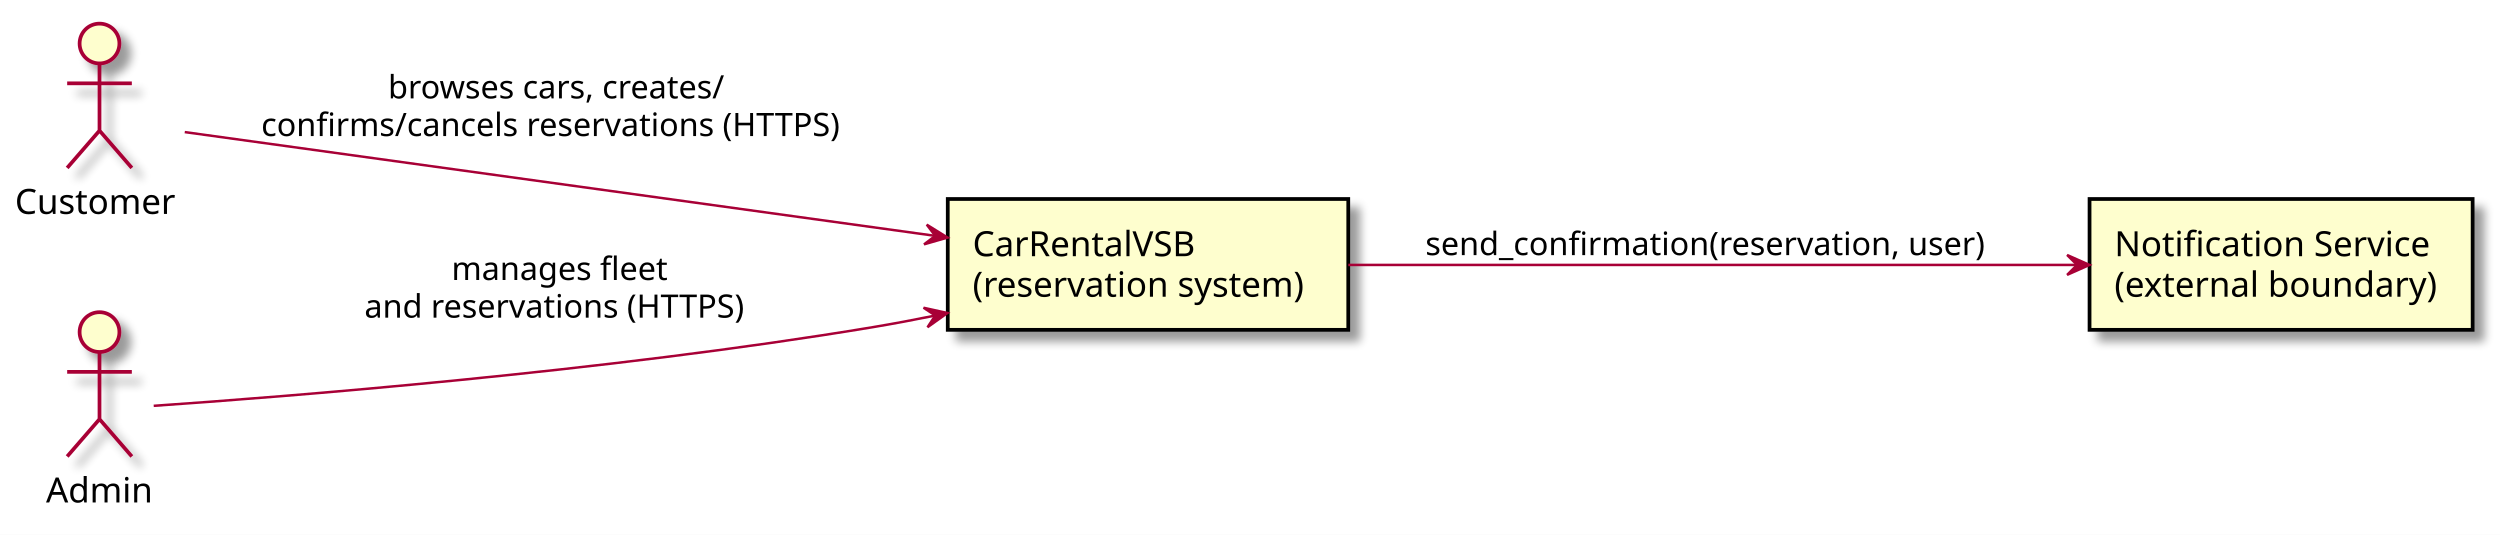
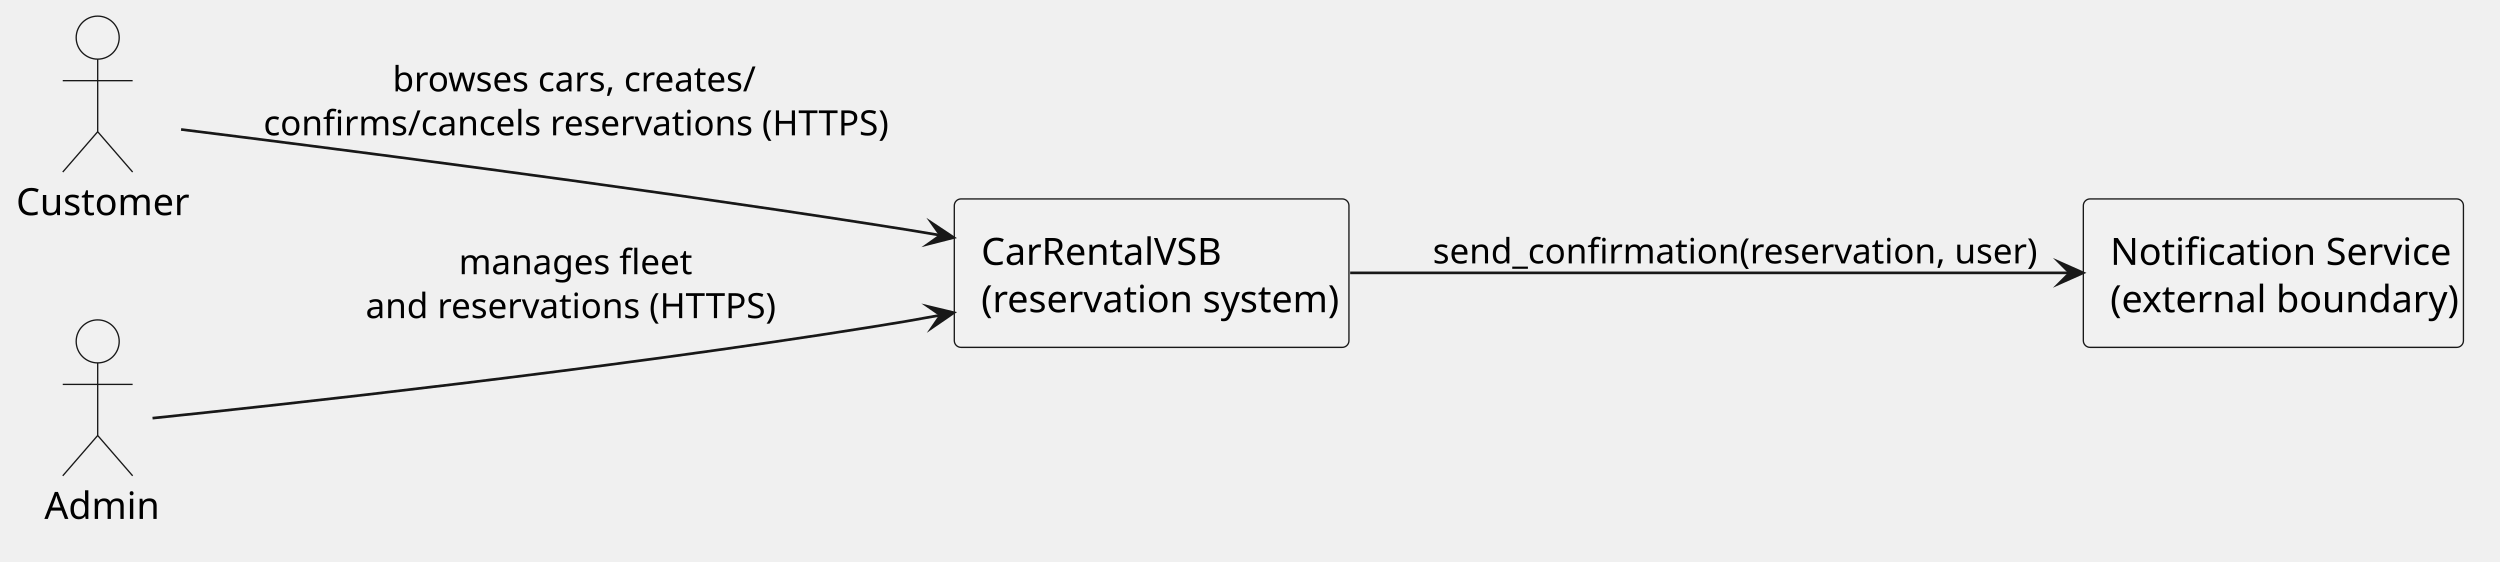
- <svg xmlns="http://www.w3.org/2000/svg" contentScriptType="application/ecmascript" contentStyleType="text/css" height="215px" preserveAspectRatio="none" style="width:1005px;height:215px;" version="1.1" viewBox="0 0 1005 215" width="1005px" zoomAndPan="magnify">
-   <rect width="100%" height="100%" fill="white" />
-   <defs>
-     <filter height="300%" id="f1rshq0al21tij" width="300%" x="-1" y="-1">
-       <feGaussianBlur result="blurOut" stdDeviation="2.0" />
-       <feColorMatrix in="blurOut" result="blurOut2" type="matrix" values="0 0 0 0 0 0 0 0 0 0 0 0 0 0 0 0 0 0 .4 0" />
-       <feOffset dx="4.0" dy="4.0" in="blurOut2" result="blurOut3" />
-       <feBlend in="SourceGraphic" in2="blurOut3" mode="normal" />
-     </filter>
-   </defs>
-   <g>
-     <ellipse cx="40" cy="17.5" fill="#FEFECE" filter="url(#f1rshq0al21tij)" rx="8" ry="8" style="stroke: #A80036; stroke-width: 1.5;" />
-     <path d="M40,25.5 L40,52.5 M27,33.5 L53,33.5 M40,52.5 L27,67.5 M40,52.5 L53,67.5 " fill="none" filter="url(#f1rshq0al21tij)" style="stroke: #A80036; stroke-width: 1.5;" />
-     <text fill="#000000" font-family="sans-serif" font-size="14" lengthAdjust="spacingAndGlyphs" textLength="68" x="6" y="85.995">Customer</text>
-     <ellipse cx="40" cy="133.5" fill="#FEFECE" filter="url(#f1rshq0al21tij)" rx="8" ry="8" style="stroke: #A80036; stroke-width: 1.5;" />
-     <path d="M40,141.5 L40,168.5 M27,149.5 L53,149.5 M40,168.5 L27,183.5 M40,168.5 L53,183.5 " fill="none" filter="url(#f1rshq0al21tij)" style="stroke: #A80036; stroke-width: 1.5;" />
-     <text fill="#000000" font-family="sans-serif" font-size="14" lengthAdjust="spacingAndGlyphs" textLength="43" x="18.5" y="201.995">Admin</text>
-     <rect fill="#FEFECE" filter="url(#f1rshq0al21tij)" height="52.594" style="stroke: #000000; stroke-width: 1.5;" width="161" x="381" y="80" />
-     <text fill="#000000" font-family="sans-serif" font-size="14" lengthAdjust="spacingAndGlyphs" textLength="95" x="391" y="102.995">CarRentalVSB</text>
-     <text fill="#000000" font-family="sans-serif" font-size="14" lengthAdjust="spacingAndGlyphs" textLength="141" x="391" y="119.292">(reservation system)</text>
-     <rect fill="#FEFECE" filter="url(#f1rshq0al21tij)" height="52.594" style="stroke: #000000; stroke-width: 1.5;" width="154" x="840" y="80" />
-     <text fill="#000000" font-family="sans-serif" font-size="14" lengthAdjust="spacingAndGlyphs" textLength="130" x="850" y="102.995">Notification Service</text>
-     <text fill="#000000" font-family="sans-serif" font-size="14" lengthAdjust="spacingAndGlyphs" textLength="134" x="850" y="119.292">(external boundary)</text>
-     <path d="M74.27,53.1 C138.84,62.03 282.94,81.95 375.72,94.78 " fill="none" id="customer-&gt;app" style="stroke: #A80036; stroke-width: 1.0;" />
-     <polygon fill="#A80036" points="380.92,95.5,372.553,90.305,375.967,94.815,371.457,98.229,380.92,95.5" style="stroke: #A80036; stroke-width: 1.0;" />
-     <text fill="#000000" font-family="sans-serif" font-size="13" lengthAdjust="spacingAndGlyphs" textLength="143" x="156" y="39.567">browses cars, creates/</text>
-     <text fill="#000000" font-family="sans-serif" font-size="13" lengthAdjust="spacingAndGlyphs" textLength="245" x="105" y="54.7">confirms/cancels reservations (HTTPS)</text>
-     <path d="M61.79,163.14 C111.85,159.68 242.89,149.53 351,131.5 C359.04,130.16 367.38,128.59 375.7,126.9 " fill="none" id="admin-&gt;app" style="stroke: #A80036; stroke-width: 1.0;" />
-     <polygon fill="#A80036" points="380.88,125.83,371.262,123.71,375.981,126.83,372.862,131.549,380.88,125.83" style="stroke: #A80036; stroke-width: 1.0;" />
-     <text fill="#000000" font-family="sans-serif" font-size="13" lengthAdjust="spacingAndGlyphs" textLength="92" x="181.5" y="112.567">manages fleet</text>
-     <text fill="#000000" font-family="sans-serif" font-size="13" lengthAdjust="spacingAndGlyphs" textLength="162" x="146.5" y="127.7">and reservations (HTTPS)</text>
-     <path d="M542.01,106.5 C624.16,106.5 751.75,106.5 834.59,106.5 " fill="none" id="app-&gt;notif" style="stroke: #A80036; stroke-width: 1.0;" />
-     <polygon fill="#A80036" points="839.98,106.5,830.98,102.5,834.98,106.5,830.98,110.5,839.98,106.5" style="stroke: #A80036; stroke-width: 1.0;" />
-     <text fill="#000000" font-family="sans-serif" font-size="13" lengthAdjust="spacingAndGlyphs" textLength="236" x="573" y="102.567">send_confirmation(reservation, user)</text>
+ <svg xmlns="http://www.w3.org/2000/svg" version="1.1" data-diagram-type="DESCRIPTION" style="width:930px;height:209px;background:#FFFFFF;" width="930px" height="209px" viewBox="0 0 930 209" zoomAndPan="magnify" preserveAspectRatio="none" contentStyleType="text/css">
+   <defs />
+   <g font-family="sans-serif" lengthAdjust="spacing">
+     <g class="entity" data-qualified-name="customer" id="ent0001" data-source-line="4">
+       <ellipse cx="36.341" cy="14" rx="8" ry="8" fill="#F1F1F1" style="stroke:#181818;stroke-width:0.5;" />
+       <path d="M36.341,22 L36.341,49 M23.341,30 L49.341,30 M36.341,49 L23.341,64 M36.341,49 L49.341,64" style="stroke:#181818;stroke-width:0.5;" fill="none" />
+       <text x="6" y="80.033" fill="#000" font-size="14" textLength="60.683">Customer</text>
+     </g>
+     <g class="entity" data-qualified-name="admin" id="ent0002" data-source-line="5">
+       <ellipse cx="36.341" cy="127" rx="8" ry="8" fill="#F1F1F1" style="stroke:#181818;stroke-width:0.5;" />
+       <path d="M36.341,135 L36.341,162 M23.341,143 L49.341,143 M36.341,162 L23.341,177 M36.341,162 L49.341,177" style="stroke:#181818;stroke-width:0.5;" fill="none" />
+       <text x="16.5" y="193.033" fill="#000" font-size="14" textLength="39.683">Admin</text>
+     </g>
+     <g class="entity" data-qualified-name="app" id="ent0003" data-source-line="6">
+       <rect x="355" y="74" width="146.807" height="55.219" fill="#F1F1F1" style="stroke:#181818;stroke-width:0.5;" rx="2.5" ry="2.5" />
+       <text x="365" y="98.533" fill="#000" font-size="14" textLength="91.041">CarRentalVSB</text>
+       <text x="365" y="116.143" fill="#000" font-size="14" textLength="126.807">(reservation system)</text>
+     </g>
+     <g class="entity" data-qualified-name="notif" id="ent0004" data-source-line="7">
+       <rect x="775" y="74" width="141.399" height="55.219" fill="#F1F1F1" style="stroke:#181818;stroke-width:0.5;" rx="2.5" ry="2.5" />
+       <text x="785" y="98.533" fill="#000" font-size="14" textLength="119.827">Notification Service</text>
+       <text x="785" y="116.143" fill="#000" font-size="14" textLength="121.399">(external boundary)</text>
+     </g>
+     <g class="link" data-entity-1="ent0001" data-entity-2="ent0003" id="lnk5" data-source-line="9" data-link-type="dependency">
+       <path d="M67.36,48.16 C119.65,54.66 231.18,68.9 325,83.5 C334.64,85 339.841,85.832 349.841,87.532" style="stroke:#181818;stroke-width:1;" fill="none" id="customer-to-app" />
+       <polygon points="354.77,88.37,346.568,82.918,349.841,87.532,345.227,90.805,354.77,88.37" fill="#181818" style="stroke:#181818;stroke-width:1;stroke-linejoin:miter;stroke-miterlimit:10;" />
+       <text x="146.033" y="33.995" fill="#000" font-size="13" textLength="130.044">browses cars, creates/</text>
+       <text x="98" y="50.347" fill="#000" font-size="13" textLength="226.11">confirms/cancels reservations (HTTPS)</text>
+     </g>
+     <g class="link" data-entity-1="ent0002" data-entity-2="ent0003" id="lnk6" data-source-line="10" data-link-type="dependency">
+       <path d="M56.74,155.55 C103.07,150.75 224.42,137.59 325,121.5 C334.67,119.95 339.903,119.08 349.903,117.23" style="stroke:#181818;stroke-width:1;" fill="none" id="admin-to-app" />
+       <polygon points="354.82,116.32,345.243,114.024,349.903,117.23,346.698,121.89,354.82,116.32" fill="#181818" style="stroke:#181818;stroke-width:1;stroke-linejoin:miter;stroke-miterlimit:10;" />
+       <text x="170.665" y="101.995" fill="#000" font-size="13" textLength="81.663">manages fleet</text>
+       <text x="136" y="118.347" fill="#000" font-size="13" textLength="150.992">and reservations (HTTPS)</text>
+     </g>
+     <g class="link" data-entity-1="ent0003" data-entity-2="ent0004" id="lnk7" data-source-line="11" data-link-type="dependency">
+       <path d="M502.26,101.5 C579.09,101.5 694.34,101.5 769.93,101.5" style="stroke:#181818;stroke-width:1;" fill="none" id="app-to-notif" />
+       <polygon points="774.93,101.5,765.93,97.5,769.93,101.5,765.93,105.5,774.93,101.5" fill="#181818" style="stroke:#181818;stroke-width:1;stroke-linejoin:miter;stroke-miterlimit:10;" />
+       <text x="533" y="97.995" fill="#000" font-size="13" textLength="211.707">send_confirmation(reservation, user)</text>
+     </g>
  </g>
</svg>
